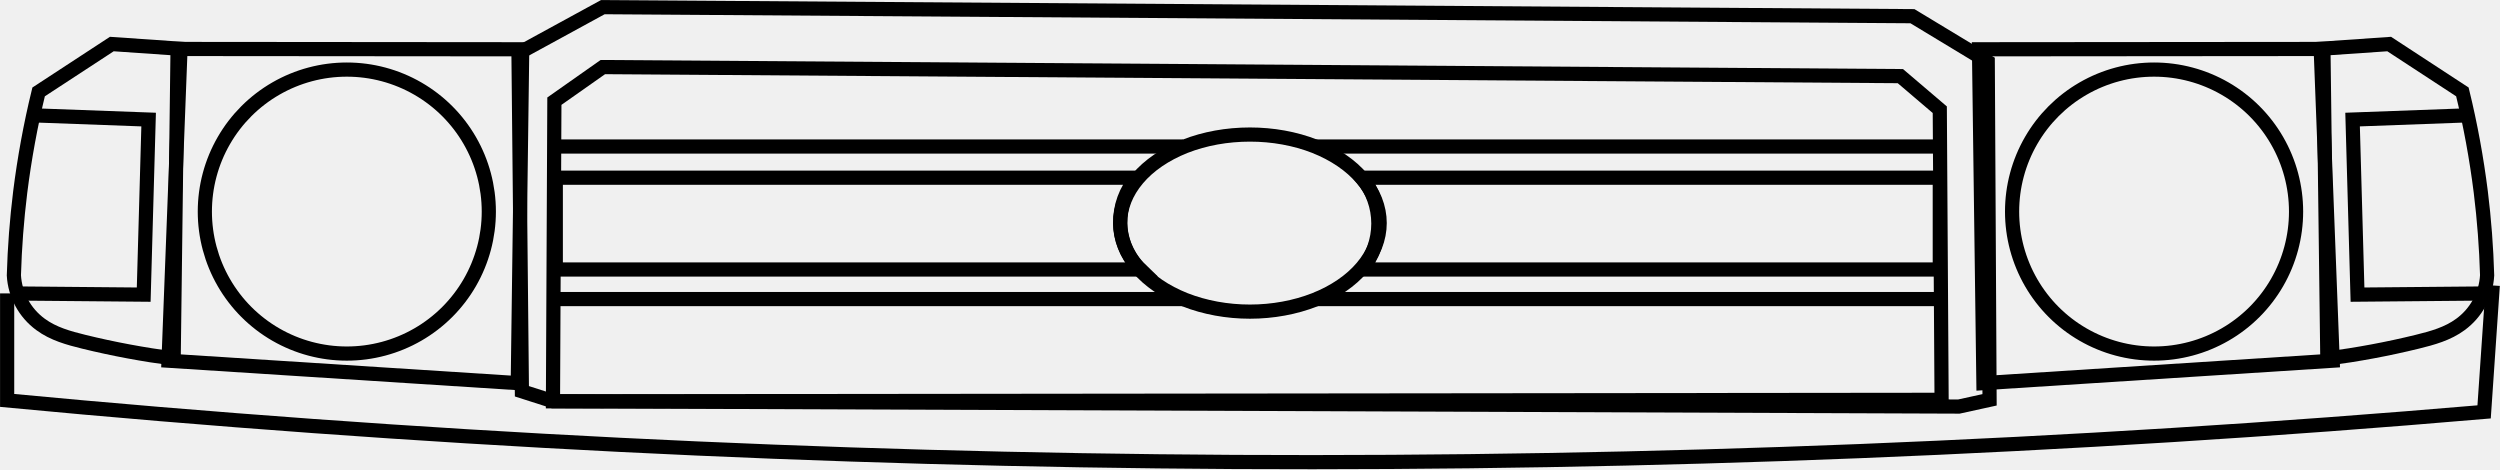
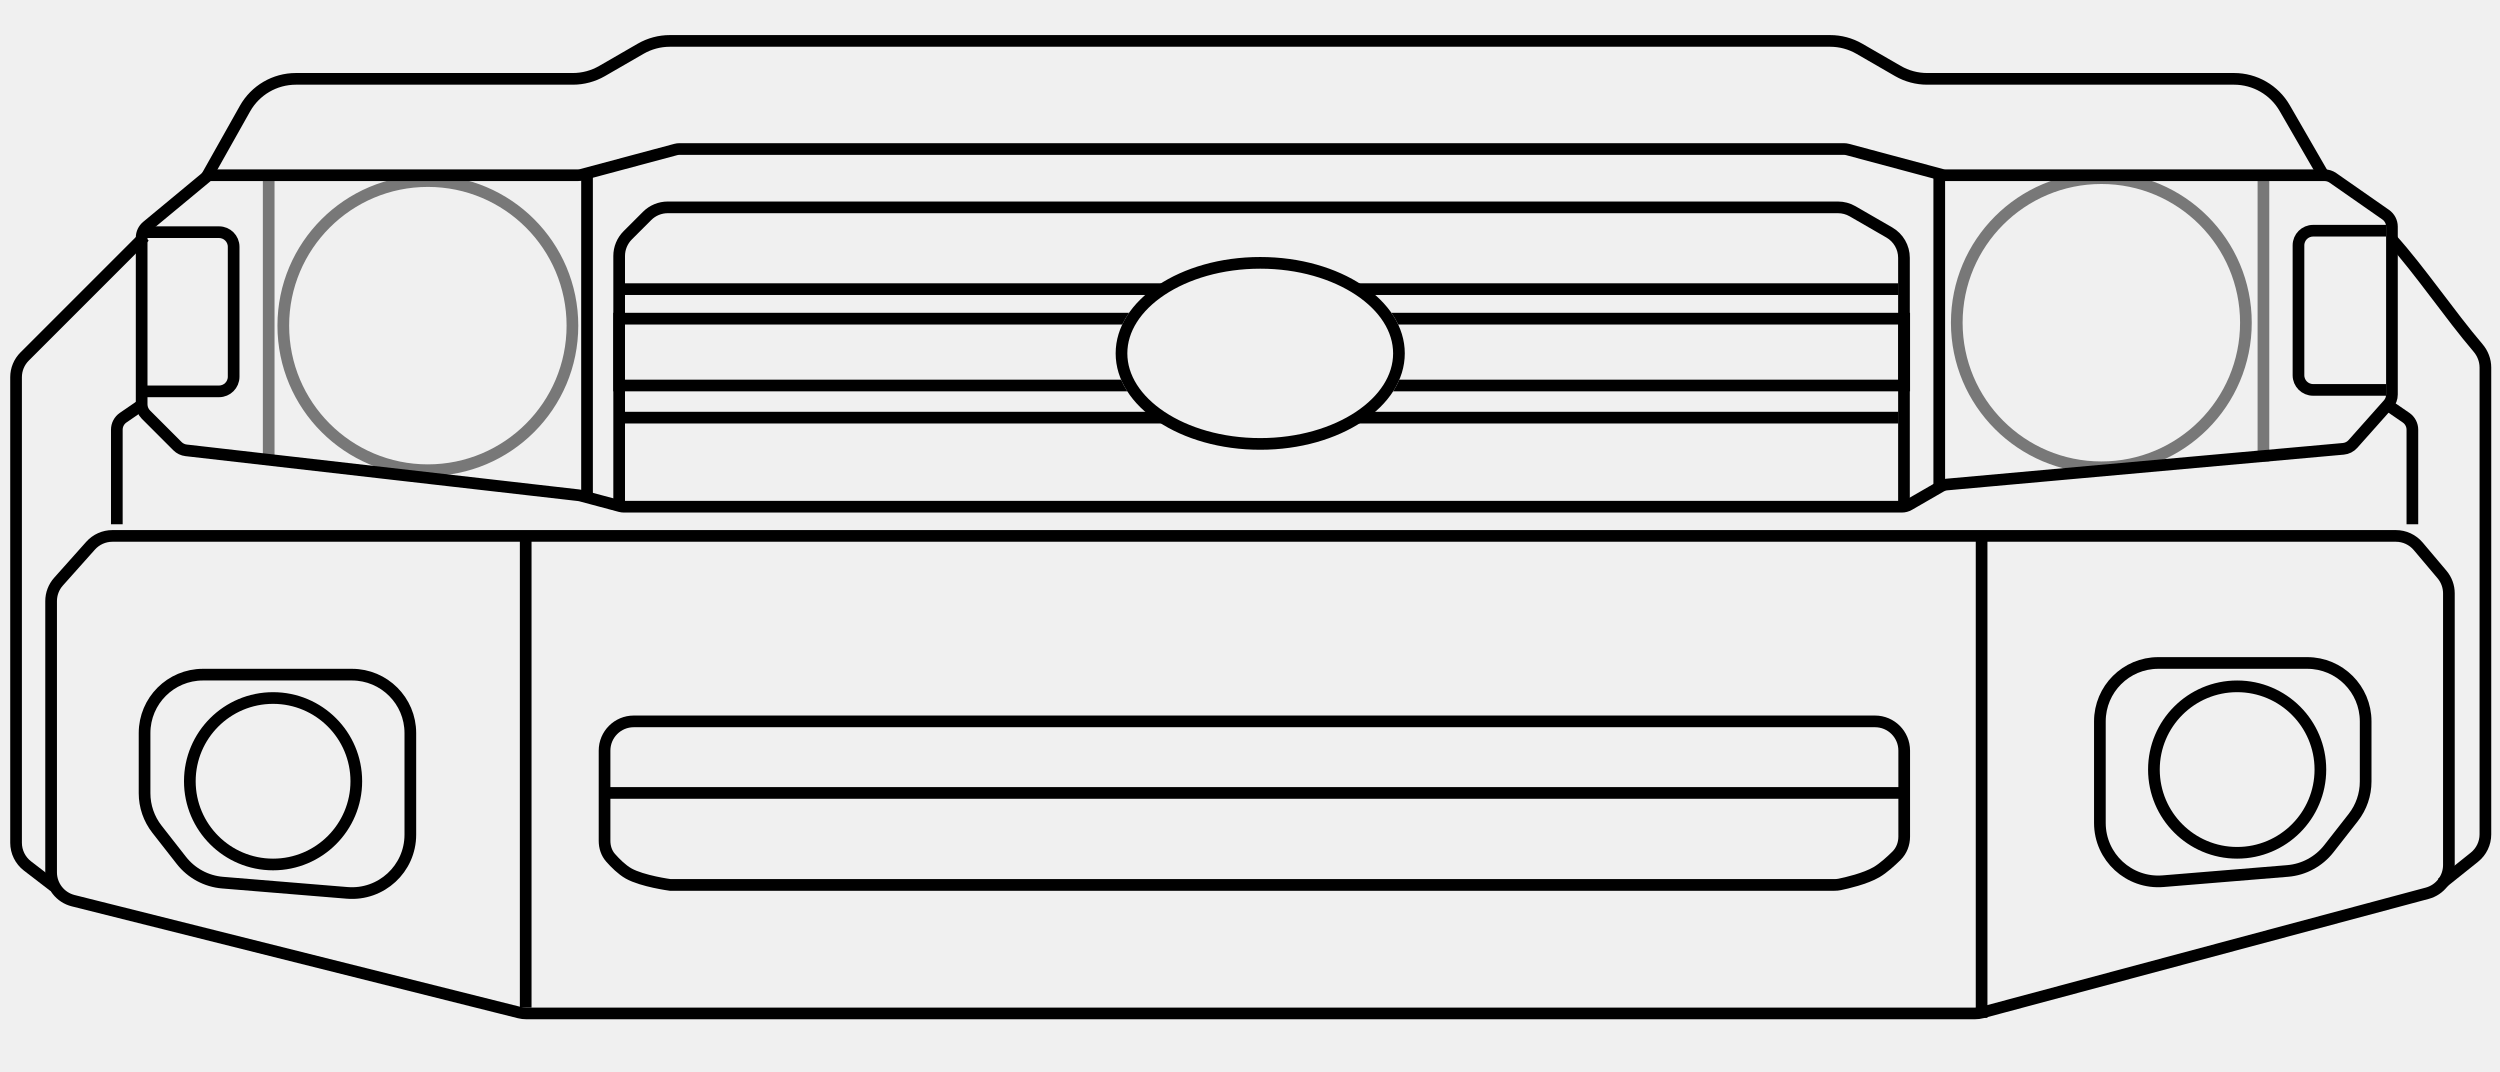
- <svg xmlns="http://www.w3.org/2000/svg" xmlns:ns1="http://xml.openoffice.org/svg/export" version="1.2" viewBox="15680 32120 24861 4668" preserveAspectRatio="xMidYMid" fill-rule="evenodd" stroke-width="28.222" stroke-linejoin="round" xml:space="preserve">
-   <defs class="EmbeddedBulletChars">
-     <g id="bullet-char-template-57356" transform="scale(0.0004882812,-0.0004882812)">
-       <path d="M 580,1141 L 1163,571 580,0 -4,571 580,1141 Z" />
-     </g>
-     <g id="bullet-char-template-57354" transform="scale(0.0004882812,-0.0004882812)">
-       <path d="M 8,1128 L 1137,1128 1137,0 8,0 8,1128 Z" />
-     </g>
-     <g id="bullet-char-template-10146" transform="scale(0.0004882812,-0.0004882812)">
-       <path d="M 174,0 L 602,739 174,1481 1456,739 174,0 Z M 1358,739 L 309,1346 659,739 1358,739 Z" />
-     </g>
-     <g id="bullet-char-template-10132" transform="scale(0.0004882812,-0.0004882812)">
-       <path d="M 2015,739 L 1276,0 717,0 1260,543 174,543 174,936 1260,936 717,1481 1274,1481 2015,739 Z" />
-     </g>
-     <g id="bullet-char-template-10007" transform="scale(0.0004882812,-0.0004882812)">
-       <path d="M 0,-2 C -7,14 -16,27 -25,37 L 356,567 C 262,823 215,952 215,954 215,979 228,992 255,992 264,992 276,990 289,987 310,991 331,999 354,1012 L 381,999 492,748 772,1049 836,1024 860,1049 C 881,1039 901,1025 922,1006 886,937 835,863 770,784 769,783 710,716 594,584 L 774,223 C 774,196 753,168 711,139 L 727,119 C 717,90 699,76 672,76 641,76 570,178 457,381 L 164,-76 C 142,-110 111,-127 72,-127 30,-127 9,-110 8,-76 1,-67 -2,-52 -2,-32 -2,-23 -1,-13 0,-2 Z" />
-     </g>
-     <g id="bullet-char-template-10004" transform="scale(0.0004882812,-0.0004882812)">
-       <path d="M 285,-33 C 182,-33 111,30 74,156 52,228 41,333 41,471 41,549 55,616 82,672 116,743 169,778 240,778 293,778 328,747 346,684 L 369,508 C 377,444 397,411 428,410 L 1163,1116 C 1174,1127 1196,1133 1229,1133 1271,1133 1292,1118 1292,1087 L 1292,965 C 1292,929 1282,901 1262,881 L 442,47 C 390,-6 338,-33 285,-33 Z" />
-     </g>
-     <g id="bullet-char-template-9679" transform="scale(0.0004882812,-0.0004882812)">
-       <path d="M 813,0 C 632,0 489,54 383,161 276,268 223,411 223,592 223,773 276,916 383,1023 489,1130 632,1184 813,1184 992,1184 1136,1130 1245,1023 1353,916 1407,772 1407,592 1407,412 1353,268 1245,161 1136,54 992,0 813,0 Z" />
-     </g>
-     <g id="bullet-char-template-8226" transform="scale(0.0004882812,-0.0004882812)">
-       <path d="M 346,457 C 273,457 209,483 155,535 101,586 74,649 74,723 74,796 101,859 155,911 209,963 273,989 346,989 419,989 480,963 531,910 582,859 608,796 608,723 608,648 583,586 532,535 482,483 420,457 346,457 Z" />
-     </g>
-     <g id="bullet-char-template-8211" transform="scale(0.0004882812,-0.0004882812)">
-       <path d="M -4,459 L 1135,459 1135,606 -4,606 -4,459 Z" />
-     </g>
-     <g id="bullet-char-template-61548" transform="scale(0.0004882812,-0.0004882812)">
-       <path d="M 173,740 C 173,903 231,1043 346,1159 462,1274 601,1332 765,1332 928,1332 1067,1274 1183,1159 1299,1043 1357,903 1357,740 1357,577 1299,437 1183,322 1067,206 928,148 765,148 601,148 462,206 346,322 231,437 173,577 173,740 Z" />
-     </g>
+ <svg xmlns="http://www.w3.org/2000/svg" width="856" height="367" viewBox="0 0 856 367" fill="none">
+   <g clip-path="url(#clip0_1710_326)">
+     <path d="M180 183L180 345" stroke="black" stroke-width="4" />
+     <path d="M678.5 348.5V184.5" stroke="black" stroke-width="4" />
+     <path d="M49.5 81L8.429 122.071C6.554 123.946 5.5 126.49 5.5 129.142V288.576C5.5 291.681 6.942 294.609 9.403 296.502L18.5 303.5" stroke="black" stroke-width="4" />
+     <path d="M819 82C828.705 92.783 838.721 107.677 848.475 119.114C850.078 120.994 851 123.367 851 125.837V285.694C851 288.732 849.619 291.605 847.247 293.502L836 302.5" stroke="black" stroke-width="4" />
+     <path d="M20.037 199.155L31.018 186.844C32.915 184.717 35.63 183.5 38.481 183.5H820.354C823.3 183.5 826.096 184.799 827.996 187.051L836.143 196.706C837.665 198.51 838.5 200.795 838.5 203.155V296.187C838.5 300.713 835.46 304.675 831.088 305.846L678.772 346.659C677.928 346.885 677.057 347 676.183 347H180.235C179.415 347 178.598 346.899 177.802 346.7L25.068 308.398C20.619 307.282 17.5 303.284 17.5 298.698V205.812C17.5 203.357 18.403 200.988 20.037 199.155Z" stroke="black" stroke-width="4" />
+     <path d="M642 247H217C211.477 247 207 251.477 207 257V287.9C207 290.026 207.662 292.109 209.068 293.703C210.646 295.492 212.935 297.793 215.237 299.086C219.938 301.724 229.475 303 229.475 303H628.13C628.726 303 629.319 302.948 629.903 302.828C632.231 302.349 638.655 300.887 642.513 298.626C644.85 297.256 647.476 294.872 649.371 292.997C651.113 291.274 652 288.899 652 286.449V257C652 251.477 647.523 247 642 247Z" stroke="black" stroke-width="4" />
+     <path d="M207.5 271.5H651.5" stroke="black" stroke-width="4" />
+     <path d="M120.5 231H69.5C58.454 231 49.5 239.954 49.5 251V271.604C49.5 276.072 50.996 280.412 53.75 283.93L62.108 294.61C65.545 299.002 70.661 301.76 76.22 302.217L118.862 305.722C130.514 306.679 140.5 297.481 140.5 285.789V251C140.5 239.954 131.546 231 120.5 231Z" stroke="black" stroke-width="4" />
+     <circle cx="93.5" cy="267.5" r="28.5" stroke="black" stroke-width="4" />
+     <path d="M739 227H790C801.046 227 810 235.954 810 247V267.604C810 272.072 808.504 276.412 805.75 279.93L797.392 290.61C793.955 295.002 788.839 297.76 783.28 298.217L740.638 301.722C728.986 302.679 719 293.481 719 281.789V247C719 235.954 727.954 227 739 227Z" stroke="black" stroke-width="4" />
+     <circle cx="30.5" cy="30.5" r="28.5" transform="matrix(-1 0 0 1 796.5 233)" stroke="black" stroke-width="4" />
+     <path d="M70.5 61L83.877 37.201C87.418 30.9 94.084 27 101.312 27H196.141C199.652 27 203.101 26.076 206.141 24.321L219.359 16.689C222.399 14.934 225.848 14.01 229.359 14.01H626.641C630.152 14.01 633.601 14.934 636.641 16.689L649.859 24.321C652.899 26.076 656.348 27 659.859 27H764.953C772.098 27 778.701 30.812 782.274 37L796.13 61" stroke="black" stroke-width="4" />
+     <path d="M48 139L42.167 143.01C40.811 143.943 40 145.484 40 147.13V179.5" stroke="black" stroke-width="4" />
+     <path d="M818 139L823.833 143.01C825.189 143.943 826 145.484 826 147.13V179.5" stroke="black" stroke-width="4" />
+     <path d="M50 79.5H75C77.761 79.5 80 81.739 80 84.5V129C80 131.761 77.761 134 75 134H50" stroke="black" stroke-width="4" />
+     <path d="M817 79H792C789.239 79 787 81.239 787 84V128.5C787 131.261 789.239 133.5 792 133.5H817" stroke="black" stroke-width="4" />
+     <path d="M71 60H71.409M71.409 60H197.842C198.279 60 198.714 59.943 199.136 59.83L231.364 51.194C231.786 51.081 232.221 51.024 232.658 51.024H631.342C631.779 51.024 632.214 51.081 632.636 51.194L664.864 59.83C665.286 59.943 665.721 60 666.158 60H795.928C796.951 60 797.95 60.314 798.789 60.899L816.861 73.508C818.201 74.443 819 75.974 819 77.608V135.098C819 136.323 818.55 137.506 817.735 138.421L805.635 152.021C804.79 152.971 803.614 153.563 802.348 153.678L666.597 165.901C665.874 165.966 665.174 166.188 664.546 166.551L653.67 172.83C652.91 173.269 652.048 173.5 651.17 173.5H213.658C213.221 173.5 212.786 173.443 212.364 173.33L198.858 169.711C198.62 169.647 198.377 169.601 198.132 169.573L63.733 154.198C62.611 154.07 61.565 153.565 60.766 152.766L49.965 141.964C49.027 141.027 48.5 139.755 48.5 138.429V81.349C48.5 79.861 49.163 78.45 50.308 77.5L71.409 60Z" stroke="black" stroke-width="4" />
+     <path d="M212 173.5V87.642C212 84.99 213.054 82.446 214.929 80.571L221.571 73.929C223.446 72.054 225.99 71 228.642 71H629.32C631.076 71 632.8 71.462 634.321 72.34L646.919 79.613C650.013 81.4 651.919 84.701 651.919 88.273V173" stroke="black" stroke-width="4" />
+     <line opacity="0.5" x1="775" y1="61" x2="775" y2="158" stroke="black" stroke-width="4" />
+     <line opacity="0.5" x1="92" y1="60" x2="92" y2="157" stroke="black" stroke-width="4" />
+     <circle opacity="0.5" cx="146.5" cy="111.5" r="49.5" stroke="black" stroke-width="4" />
+     <circle opacity="0.5" cx="719.5" cy="110.5" r="49.5" stroke="black" stroke-width="4" />
+     <line x1="201" y1="60" x2="201" y2="169" stroke="black" stroke-width="4" />
+     <line x1="664" y1="59" x2="664" y2="168" stroke="black" stroke-width="4" />
+     <path d="M386.588 107.111C385.688 108.402 384.909 109.737 384.262 111.111H214V130H383.864C384.446 131.372 385.159 132.707 385.991 134H210V107.111H386.588ZM654 134H477.009C477.841 132.707 478.554 131.372 479.136 130H650V111.111H478.738C478.091 109.737 477.312 108.402 476.412 107.111H654V134Z" fill="black" />
+     <line x1="213" y1="99" x2="398" y2="99" stroke="black" stroke-width="4" />
+     <line x1="465" y1="99" x2="650" y2="99" stroke="black" stroke-width="4" />
+     <line x1="213" y1="143" x2="398" y2="143" stroke="black" stroke-width="4" />
+     <line x1="465" y1="143" x2="650" y2="143" stroke="black" stroke-width="4" />
+     <path d="M431.5 90C444.829 90 456.806 93.605 465.393 99.329C473.993 105.063 479 112.764 479 121C479 129.236 473.993 136.937 465.393 142.671C456.806 148.395 444.829 152 431.5 152C418.171 152 406.194 148.395 397.607 142.671C389.007 136.937 384 129.236 384 121C384 112.764 389.007 105.063 397.607 99.329C406.194 93.605 418.171 90 431.5 90Z" stroke="black" stroke-width="4" />
+   </g>
+   <defs>
+     <clipPath id="clip0_1710_326">
+       <rect width="856" height="367" fill="white" />
+     </clipPath>
  </defs>
-   <g ns1:name="page7" class="Page">
-     <g class="Group">
-       <g class="com.sun.star.drawing.CustomShape">
-         <g id="id3">
-           <rect class="BoundingBox" stroke="none" fill="none" x="17646" y="32741" width="2967" height="2967" />
-           <path fill="none" stroke="rgb(0,0,0)" stroke-width="141" stroke-linejoin="miter" d="M 17717,34224 L 17717,34224 C 17717,33976 17782,33733 17906,33518 18030,33303 18208,33125 18423,33001 18638,32877 18881,32812 19129,32812 L 19129,32812 C 19377,32812 19620,32877 19835,33001 20050,33125 20228,33303 20352,33518 20476,33733 20541,33976 20541,34224 L 20541,34224 20541,34224 C 20541,34472 20476,34715 20352,34930 20228,35145 20050,35323 19835,35447 19620,35571 19377,35636 19129,35636 L 19129,35636 C 18881,35636 18638,35571 18423,35447 18208,35323 18030,35145 17906,34930 17782,34715 17717,34472 17717,34224 Z" />
-         </g>
-       </g>
-       <g class="com.sun.star.drawing.CustomShape">
-         <g id="id4">
-           <rect class="BoundingBox" stroke="none" fill="none" x="17282" y="32536" width="3664" height="3471" />
-           <path fill="none" stroke="rgb(0,0,0)" stroke-width="141" stroke-linejoin="miter" d="M 17475,32607 L 20873,32610 20829,35930 17356,35707 17475,32607 17475,32607 Z" />
-         </g>
-       </g>
-       <g class="com.sun.star.drawing.CustomShape">
-         <g id="id5">
-           <rect class="BoundingBox" stroke="none" fill="none" x="15747" y="32486" width="1772" height="3282" />
-           <path fill="none" stroke="rgb(0,0,0)" stroke-width="141" stroke-linejoin="miter" d="M 17446,32603 L 16792,32558 16064,33034 C 15984,33362 15923,33695 15881,34030 15847,34305 15826,34581 15818,34858 15829,35052 15926,35231 16083,35346 16210,35440 16364,35482 16515,35519 16808,35591 17106,35646 17407,35686 L 17446,32603 Z" />
-         </g>
-       </g>
-       <g class="com.sun.star.drawing.CustomShape">
-         <g id="id6">
-           <rect class="BoundingBox" stroke="none" fill="none" x="15890" y="33197" width="1342" height="1926" />
-           <path fill="none" stroke="rgb(0,0,0)" stroke-width="141" stroke-linejoin="miter" d="M 16042,33268 L 17158,33309 17109,35050 15891,35039" />
-         </g>
-       </g>
-       <g class="com.sun.star.drawing.CustomShape">
-         <g id="id7">
-           <rect class="BoundingBox" stroke="none" fill="none" x="35618" y="32741" width="2967" height="2967" />
-           <path fill="none" stroke="rgb(0,0,0)" stroke-width="141" stroke-linejoin="miter" d="M 38513,34224 L 38513,34224 C 38513,33976 38448,33733 38324,33518 38200,33303 38022,33125 37807,33001 37592,32877 37349,32812 37101,32812 L 37101,32812 C 36853,32812 36610,32877 36395,33001 36180,33125 36002,33303 35878,33518 35754,33733 35689,33976 35689,34224 L 35689,34224 35689,34224 C 35689,34472 35754,34715 35878,34930 36002,35145 36180,35323 36395,35447 36610,35571 36853,35636 37101,35636 L 37101,35636 C 37349,35636 37592,35571 37807,35447 38022,35323 38200,35145 38324,34930 38448,34715 38513,34472 38513,34224 Z" />
-         </g>
-       </g>
-       <g class="com.sun.star.drawing.CustomShape">
-         <g id="id8">
-           <rect class="BoundingBox" stroke="none" fill="none" x="35288" y="32536" width="3664" height="3471" />
-           <path fill="none" stroke="rgb(0,0,0)" stroke-width="141" stroke-linejoin="miter" d="M 38758,32607 L 35360,32610 35404,35930 38877,35707 38758,32607 38758,32607 Z" />
-         </g>
-       </g>
-       <g class="com.sun.star.drawing.CustomShape">
-         <g id="id9">
-           <rect class="BoundingBox" stroke="none" fill="none" x="38713" y="32486" width="1772" height="3282" />
-           <path fill="none" stroke="rgb(0,0,0)" stroke-width="141" stroke-linejoin="miter" d="M 38785,32603 L 39439,32558 40167,33034 C 40247,33362 40308,33695 40350,34030 40384,34305 40405,34581 40413,34858 40402,35052 40305,35231 40148,35346 40021,35440 39867,35482 39716,35519 39423,35591 39125,35646 38824,35686 L 38785,32603 Z" />
-         </g>
-       </g>
-       <g class="com.sun.star.drawing.CustomShape">
-         <g id="id10">
-           <rect class="BoundingBox" stroke="none" fill="none" x="39002" y="33197" width="1342" height="1926" />
-           <path fill="none" stroke="rgb(0,0,0)" stroke-width="141" stroke-linejoin="miter" d="M 40191,33268 L 39075,33309 39124,35050 40342,35039" />
-         </g>
-       </g>
-       <g class="com.sun.star.drawing.LineShape">
-         <g id="id11">
-           <rect class="BoundingBox" stroke="none" fill="none" x="21170" y="33506" width="6274" height="143" />
-           <path fill="none" stroke="rgb(0,0,0)" stroke-width="141" stroke-linejoin="miter" d="M 21170,33577 L 27443,33577" />
-         </g>
-       </g>
-       <g class="com.sun.star.drawing.CustomShape">
-         <g id="id12">
-           <rect class="BoundingBox" stroke="none" fill="none" x="20765" y="32120" width="14772" height="4115" />
-           <path fill="none" stroke="rgb(0,0,0)" stroke-width="141" stroke-linejoin="miter" d="M 20836,32649 L 21675,32191 34698,32281 35447,32734 35465,36096 35160,36163 21179,36110 20870,36011 20836,32649 20836,32649 Z" />
-         </g>
-       </g>
-       <g class="com.sun.star.drawing.CustomShape">
-         <g id="id13">
-           <rect class="BoundingBox" stroke="none" fill="none" x="21108" y="32716" width="13952" height="3467" />
-           <path fill="none" stroke="rgb(0,0,0)" stroke-width="141" stroke-linejoin="miter" d="M 21193,33126 L 21675,32787 34578,32877 34970,33211 34988,36096 21179,36111 21193,33126 21193,33126 Z" />
-         </g>
-       </g>
-       <g class="com.sun.star.drawing.CustomShape">
-         <g id="id14">
-           <rect class="BoundingBox" stroke="none" fill="none" x="15680" y="34954" width="24861" height="1834" />
-           <path fill="none" stroke="rgb(0,0,0)" stroke-width="141" stroke-linejoin="miter" d="M 15751,35038 L 15751,36102 C 19808,36487 23881,36691 27957,36714 32104,36736 36250,36570 40383,36216 L 40469,34959" />
-         </g>
-       </g>
-       <g class="com.sun.star.drawing.CustomShape">
-         <g id="id15">
-           <rect class="BoundingBox" stroke="none" fill="none" x="21136" y="33816" width="6061" height="1056" />
-           <path fill="none" stroke="rgb(0,0,0)" stroke-width="141" stroke-linejoin="miter" d="M 21207,33887 L 26985,33887 C 26875,34011 26816,34175 26820,34343 26825,34516 26897,34680 27021,34800 L 21207,34800 21207,33887 Z" />
-         </g>
-       </g>
-       <g class="com.sun.star.drawing.CustomShape">
-         <g id="id16">
-           <rect class="BoundingBox" stroke="none" fill="none" x="26748" y="33387" width="2724" height="1903" />
-           <path fill="none" stroke="rgb(0,0,0)" stroke-width="141" stroke-linejoin="miter" d="M 26819,34338 L 26819,34338 C 26819,34183 26879,34032 26992,33898 27105,33764 27268,33653 27464,33575 27660,33498 27883,33458 28110,33458 L 28110,33458 C 28336,33458 28559,33498 28755,33575 28951,33653 29114,33764 29227,33898 29340,34032 29400,34183 29400,34338 L 29400,34338 29400,34338 C 29400,34493 29340,34644 29227,34778 29114,34912 28951,35023 28755,35101 28559,35178 28336,35219 28110,35219 L 28110,35219 C 27883,35219 27660,35178 27464,35101 27268,35023 27105,34912 26992,34778 26879,34644 26819,34493 26819,34338 Z" />
-         </g>
-       </g>
-       <g class="com.sun.star.drawing.CustomShape">
-         <g id="id17">
-           <rect class="BoundingBox" stroke="none" fill="none" x="29071" y="33816" width="5971" height="1056" />
-           <path fill="none" stroke="rgb(0,0,0)" stroke-width="141" stroke-linejoin="miter" d="M 34970,33887 L 29223,33887 C 29329,34013 29387,34175 29387,34343 29387,34511 29329,34673 29223,34800 L 34970,34800 34970,33887 Z" />
-         </g>
-       </g>
-       <g class="com.sun.star.drawing.LineShape">
-         <g id="id18">
-           <rect class="BoundingBox" stroke="none" fill="none" x="28755" y="33506" width="6273" height="143" />
-           <path fill="none" stroke="rgb(0,0,0)" stroke-width="141" stroke-linejoin="miter" d="M 28755,33577 L 35027,33577" />
-         </g>
-       </g>
-       <g class="com.sun.star.drawing.LineShape">
-         <g id="id19">
-           <rect class="BoundingBox" stroke="none" fill="none" x="28755" y="35023" width="6273" height="143" />
-           <path fill="none" stroke="rgb(0,0,0)" stroke-width="141" stroke-linejoin="miter" d="M 28755,35094 L 35027,35094" />
-         </g>
-       </g>
-       <g class="com.sun.star.drawing.LineShape">
-         <g id="id20">
-           <rect class="BoundingBox" stroke="none" fill="none" x="21170" y="35023" width="6274" height="143" />
-           <path fill="none" stroke="rgb(0,0,0)" stroke-width="141" stroke-linejoin="miter" d="M 21170,35094 L 27443,35094" />
-         </g>
-       </g>
-     </g>
-   </g>
</svg>
